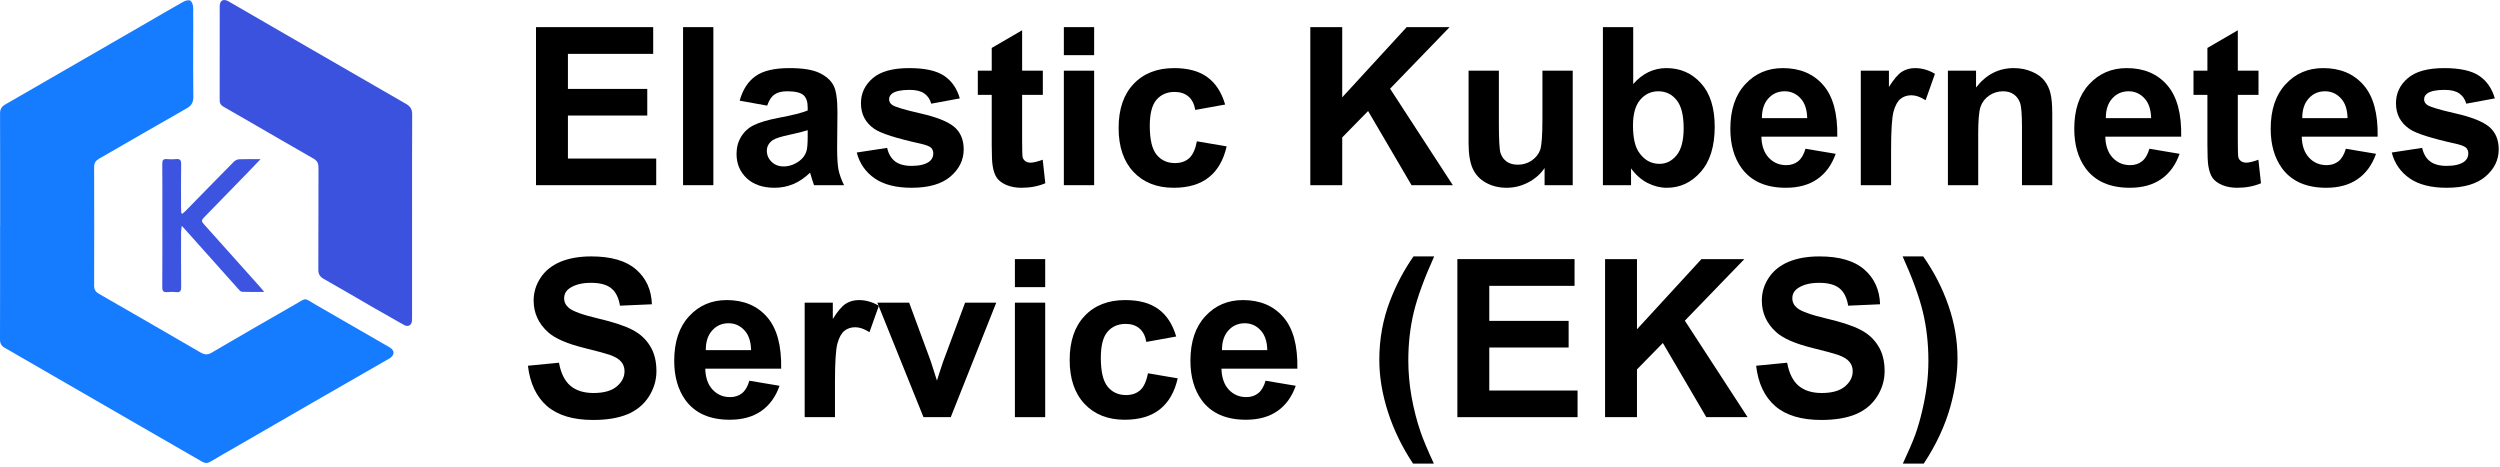
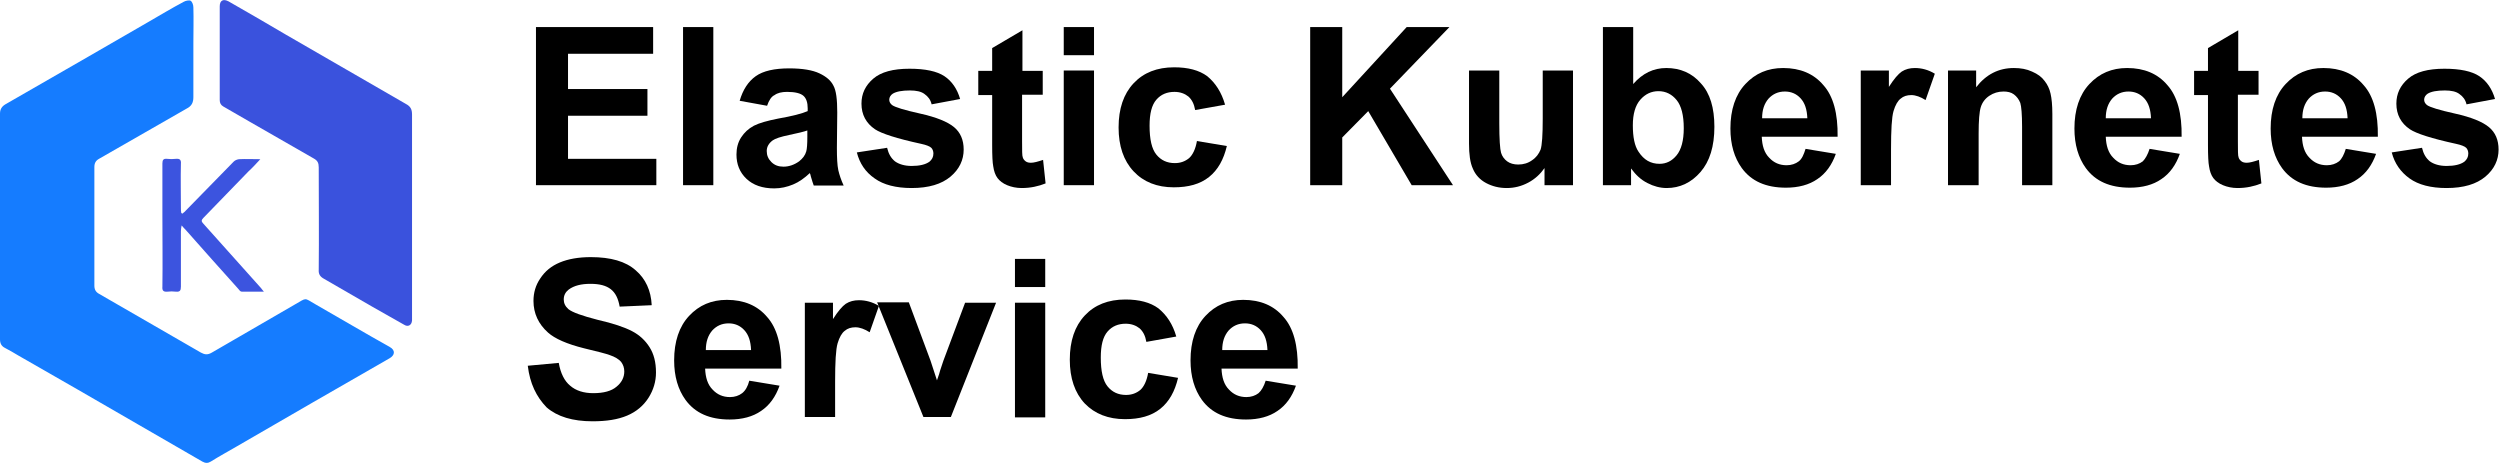
- <svg xmlns="http://www.w3.org/2000/svg" width="702" height="131" viewBox="0 0 702 131" fill="none">
-   <rect width="702" height="131" />
-   <path d="M0.038 63.53C0.038 52.982 0.057 42.434 0.012 31.886C0.007 30.638 0.471 29.912 1.503 29.32C9.263 24.864 17.015 20.392 24.757 15.905L41.589 6.187C44.902 4.272 48.197 2.323 51.541 0.461C52.088 0.156 53.048 -0.082 53.444 0.19C53.928 0.522 54.229 1.423 54.243 2.086C54.309 5.404 54.249 8.724 54.249 12.043C54.249 17.096 54.221 22.149 54.29 27.201C54.311 28.747 53.767 29.665 52.39 30.445C44.156 35.11 35.982 39.876 27.776 44.588C26.851 45.12 26.429 45.789 26.432 46.89C26.462 57.992 26.462 69.093 26.432 80.195C26.429 81.292 26.817 81.946 27.763 82.489C37.311 87.969 46.845 93.475 56.365 99.004C57.425 99.619 58.294 99.697 59.419 99.037C67.171 94.493 74.948 89.993 82.75 85.536C86.284 83.508 85.251 83.622 88.451 85.451C95.42 89.435 102.337 93.51 109.315 97.478C111.134 98.512 110.67 99.9 109.277 100.698C94.928 108.92 80.598 117.175 66.287 125.463C63.897 126.842 61.491 128.197 59.124 129.616C58.298 130.112 57.603 130.133 56.765 129.647C50.778 126.172 44.769 122.731 38.771 119.273C27.545 112.798 16.32 106.32 5.097 99.84C3.854 99.122 2.627 98.373 1.365 97.69C0.386 97.159 -0.004 96.428 2.69753e-05 95.286C0.036 84.701 0.021 74.116 0.021 63.531L0.038 63.53Z" fill="#157CFF" />
-   <path d="M115.704 60.705V88.803C115.704 89.209 115.717 89.616 115.688 90.021C115.592 91.337 114.613 91.902 113.45 91.252C110.427 89.563 107.416 87.851 104.418 86.117C99.919 83.523 95.449 80.879 90.929 78.322C89.836 77.704 89.377 76.992 89.384 75.701C89.435 66.151 89.395 56.6 89.431 47.049C89.435 45.885 89.089 45.14 88.053 44.548C81.942 41.061 75.861 37.52 69.769 33.999C67.41 32.635 65.055 31.264 62.683 29.921C61.957 29.51 61.681 28.945 61.682 28.118C61.698 19.342 61.684 10.567 61.694 1.79C61.696 0.116 62.715 -0.455 64.164 0.381C69.588 3.512 75.009 6.648 80.427 9.79C91.621 16.263 102.82 22.727 114.025 29.18C115.282 29.9 115.746 30.73 115.738 32.164C115.683 41.678 115.709 51.192 115.709 60.706L115.704 60.705Z" fill="#3A52DD" />
-   <path d="M51.217 60.014C51.534 59.735 51.87 59.476 52.164 59.175C56.675 54.57 61.169 49.949 65.704 45.368C66.114 44.986 66.644 44.756 67.204 44.718C69.075 44.641 70.951 44.688 73.17 44.688C71.939 45.974 70.923 47.049 69.894 48.11C65.659 52.471 61.419 56.827 57.175 61.178C56.584 61.78 56.559 62.178 57.141 62.825C62.564 68.848 67.968 74.888 73.352 80.946C73.582 81.204 73.784 81.486 74.168 81.971C71.914 81.971 69.94 82.01 67.97 81.936C67.616 81.922 67.225 81.495 66.941 81.177C62 75.663 57.067 70.142 52.142 64.613C51.856 64.293 51.56 63.981 51.039 63.418C50.948 63.947 50.884 64.48 50.848 65.016C50.84 70.214 50.817 75.413 50.872 80.611C50.884 81.721 50.576 82.152 49.441 82.022C48.633 81.934 47.819 81.934 47.011 82.02C45.903 82.134 45.555 81.754 45.564 80.613C45.615 73.976 45.589 67.34 45.588 60.703C45.588 55.799 45.615 50.895 45.566 45.992C45.556 44.974 45.855 44.587 46.878 44.674C47.724 44.753 48.574 44.753 49.419 44.676C50.526 44.565 50.885 44.943 50.868 46.079C50.803 50.208 50.837 54.338 50.842 58.467C50.842 58.932 50.891 59.395 50.918 59.858L51.217 60.014Z" fill="#3C54DF" />
-   <path d="M150.511 52V7.619H183.418V15.127H159.472V24.966H181.753V32.443H159.472V44.523H184.266V52H150.511Z" fill="black" />
-   <path d="M191.804 52V7.619H200.311V52H191.804Z" fill="black" />
-   <path d="M215.417 29.658L207.697 28.266C208.565 25.158 210.059 22.857 212.178 21.363C214.297 19.87 217.445 19.123 221.623 19.123C225.417 19.123 228.243 19.577 230.1 20.485C231.956 21.373 233.258 22.514 234.005 23.906C234.772 25.279 235.155 27.811 235.155 31.505L235.064 41.435C235.064 44.26 235.196 46.349 235.458 47.701C235.741 49.033 236.255 50.466 237.002 52H228.586C228.364 51.435 228.091 50.597 227.769 49.487C227.627 48.983 227.526 48.65 227.466 48.488C226.013 49.901 224.459 50.961 222.804 51.667C221.149 52.373 219.383 52.727 217.506 52.727C214.196 52.727 211.582 51.828 209.665 50.032C207.768 48.236 206.819 45.965 206.819 43.221C206.819 41.404 207.253 39.79 208.121 38.377C208.989 36.944 210.2 35.854 211.754 35.107C213.328 34.34 215.589 33.675 218.535 33.109C222.511 32.363 225.266 31.666 226.8 31.02V30.173C226.8 28.538 226.396 27.378 225.589 26.691C224.782 25.985 223.258 25.632 221.018 25.632C219.504 25.632 218.323 25.935 217.476 26.54C216.628 27.125 215.942 28.165 215.417 29.658ZM226.8 36.56C225.71 36.924 223.984 37.358 221.623 37.862C219.262 38.367 217.718 38.861 216.991 39.346C215.881 40.133 215.326 41.132 215.326 42.343C215.326 43.533 215.77 44.563 216.658 45.431C217.546 46.298 218.676 46.732 220.049 46.732C221.583 46.732 223.046 46.228 224.438 45.219C225.468 44.452 226.144 43.513 226.467 42.403C226.689 41.677 226.8 40.294 226.8 38.256V36.56Z" fill="black" />
-   <path d="M240.574 42.827L249.111 41.525C249.475 43.18 250.211 44.442 251.321 45.31C252.431 46.157 253.985 46.581 255.983 46.581C258.183 46.581 259.838 46.177 260.948 45.37C261.695 44.805 262.068 44.048 262.068 43.1C262.068 42.454 261.867 41.919 261.463 41.495C261.039 41.092 260.09 40.718 258.617 40.375C251.755 38.861 247.406 37.479 245.569 36.227C243.026 34.492 241.755 32.08 241.755 28.992C241.755 26.207 242.855 23.866 245.055 21.969C247.255 20.072 250.665 19.123 255.287 19.123C259.687 19.123 262.956 19.84 265.096 21.273C267.235 22.705 268.708 24.825 269.516 27.63L261.493 29.113C261.15 27.862 260.494 26.903 259.525 26.237C258.577 25.571 257.215 25.238 255.438 25.238C253.198 25.238 251.594 25.551 250.625 26.177C249.979 26.621 249.656 27.196 249.656 27.902C249.656 28.508 249.939 29.023 250.504 29.446C251.271 30.011 253.915 30.809 258.436 31.838C262.977 32.867 266.145 34.129 267.941 35.622C269.717 37.136 270.605 39.245 270.605 41.949C270.605 44.896 269.374 47.429 266.912 49.548C264.45 51.667 260.807 52.727 255.983 52.727C251.604 52.727 248.132 51.839 245.569 50.062C243.026 48.286 241.361 45.875 240.574 42.827Z" fill="black" />
-   <path d="M292.826 19.85V26.631H287.014V39.588C287.014 42.212 287.064 43.745 287.165 44.19C287.286 44.613 287.538 44.967 287.922 45.249C288.326 45.532 288.81 45.673 289.375 45.673C290.162 45.673 291.302 45.4 292.796 44.855L293.522 51.455C291.545 52.303 289.304 52.727 286.802 52.727C285.268 52.727 283.885 52.474 282.654 51.97C281.423 51.445 280.515 50.779 279.93 49.972C279.365 49.144 278.971 48.034 278.749 46.642C278.567 45.653 278.477 43.655 278.477 40.648V26.631H274.571V19.85H278.477V13.462L287.014 8.497V19.85H292.826Z" fill="black" />
-   <path d="M298.729 15.49V7.619H307.236V15.49H298.729ZM298.729 52V19.85H307.236V52H298.729Z" fill="black" />
-   <path d="M344.019 29.355L335.633 30.869C335.35 29.194 334.704 27.933 333.695 27.085C332.706 26.237 331.415 25.814 329.82 25.814C327.701 25.814 326.006 26.55 324.734 28.023C323.483 29.477 322.857 31.919 322.857 35.35C322.857 39.164 323.493 41.858 324.765 43.433C326.056 45.007 327.782 45.794 329.941 45.794C331.556 45.794 332.878 45.34 333.907 44.432C334.937 43.503 335.663 41.919 336.087 39.679L344.442 41.102C343.575 44.936 341.91 47.832 339.447 49.79C336.985 51.748 333.685 52.727 329.548 52.727C324.845 52.727 321.091 51.243 318.286 48.276C315.501 45.31 314.108 41.203 314.108 35.955C314.108 30.647 315.511 26.52 318.316 23.573C321.122 20.606 324.916 19.123 329.699 19.123C333.615 19.123 336.723 19.971 339.023 21.666C341.344 23.341 343.009 25.904 344.019 29.355Z" fill="black" />
-   <path d="M367.935 52V7.619H376.896V27.327L394.999 7.619H407.048L390.337 24.905L407.956 52H396.361L384.161 31.172L376.896 38.589V52H367.935Z" fill="black" />
-   <path d="M433.719 52V47.187C432.548 48.902 431.004 50.254 429.087 51.243C427.19 52.232 425.182 52.727 423.062 52.727C420.903 52.727 418.965 52.252 417.25 51.304C415.535 50.355 414.293 49.023 413.526 47.308C412.759 45.592 412.376 43.221 412.376 40.193V19.85H420.883V34.623C420.883 39.144 421.034 41.919 421.337 42.948C421.66 43.957 422.235 44.765 423.062 45.37C423.89 45.955 424.939 46.248 426.211 46.248C427.664 46.248 428.966 45.855 430.116 45.067C431.267 44.26 432.054 43.271 432.478 42.101C432.901 40.91 433.113 38.014 433.113 33.412V19.85H441.62V52H433.719Z" fill="black" />
-   <path d="M450.097 52V7.619H458.604V23.604C461.227 20.616 464.335 19.123 467.928 19.123C471.843 19.123 475.082 20.546 477.646 23.392C480.209 26.217 481.49 30.284 481.49 35.592C481.49 41.081 480.178 45.31 477.555 48.276C474.951 51.243 471.783 52.727 468.049 52.727C466.212 52.727 464.396 52.273 462.6 51.364C460.824 50.436 459.29 49.074 457.998 47.277V52H450.097ZM458.543 35.228C458.543 38.559 459.068 41.021 460.117 42.615C461.59 44.876 463.548 46.006 465.99 46.006C467.867 46.006 469.462 45.209 470.773 43.614C472.105 42 472.771 39.467 472.771 36.016C472.771 32.342 472.105 29.699 470.773 28.084C469.441 26.449 467.736 25.632 465.657 25.632C463.619 25.632 461.924 26.429 460.571 28.023C459.219 29.598 458.543 31.999 458.543 35.228Z" fill="black" />
-   <path d="M506.98 41.768L515.457 43.19C514.367 46.298 512.642 48.67 510.28 50.305C507.939 51.919 505.003 52.727 501.471 52.727C495.88 52.727 491.743 50.9 489.059 47.247C486.939 44.321 485.88 40.627 485.88 36.167C485.88 30.839 487.272 26.671 490.058 23.664C492.843 20.637 496.365 19.123 500.623 19.123C505.406 19.123 509.18 20.707 511.945 23.876C514.71 27.024 516.032 31.858 515.911 38.377H494.599C494.659 40.9 495.345 42.867 496.657 44.28C497.969 45.673 499.604 46.369 501.562 46.369C502.894 46.369 504.014 46.006 504.922 45.279C505.83 44.553 506.516 43.382 506.98 41.768ZM507.465 33.17C507.404 30.708 506.769 28.841 505.558 27.569C504.347 26.278 502.873 25.632 501.138 25.632C499.281 25.632 497.747 26.308 496.536 27.66C495.325 29.012 494.73 30.849 494.75 33.17H507.465Z" fill="black" />
-   <path d="M531.018 52H522.511V19.85H530.412V24.421C531.764 22.261 532.975 20.838 534.045 20.152C535.135 19.466 536.366 19.123 537.738 19.123C539.676 19.123 541.543 19.658 543.339 20.727L540.705 28.145C539.272 27.216 537.94 26.752 536.709 26.752C535.518 26.752 534.509 27.085 533.682 27.751C532.854 28.397 532.198 29.578 531.714 31.293C531.25 33.008 531.018 36.601 531.018 42.07V52Z" fill="black" />
-   <path d="M576.276 52H567.77V35.592C567.77 32.12 567.588 29.88 567.225 28.871C566.861 27.842 566.266 27.045 565.438 26.48C564.631 25.914 563.652 25.632 562.502 25.632C561.029 25.632 559.707 26.035 558.536 26.843C557.366 27.65 556.558 28.72 556.114 30.052C555.69 31.384 555.479 33.846 555.479 37.438V52H546.972V19.85H554.873V24.572C557.678 20.939 561.21 19.123 565.469 19.123C567.346 19.123 569.061 19.466 570.615 20.152C572.169 20.818 573.34 21.676 574.127 22.726C574.934 23.775 575.489 24.966 575.792 26.298C576.115 27.63 576.276 29.537 576.276 32.02V52Z" fill="black" />
-   <path d="M603.553 41.768L612.029 43.19C610.939 46.298 609.214 48.67 606.853 50.305C604.511 51.919 601.575 52.727 598.043 52.727C592.452 52.727 588.315 50.9 585.631 47.247C583.512 44.321 582.452 40.627 582.452 36.167C582.452 30.839 583.845 26.671 586.63 23.664C589.415 20.637 592.937 19.123 597.195 19.123C601.979 19.123 605.753 20.707 608.518 23.876C611.283 27.024 612.604 31.858 612.483 38.377H591.171C591.231 40.9 591.918 42.867 593.229 44.28C594.541 45.673 596.176 46.369 598.134 46.369C599.466 46.369 600.586 46.006 601.494 45.279C602.402 44.553 603.089 43.382 603.553 41.768ZM604.037 33.17C603.977 30.708 603.341 28.841 602.13 27.569C600.919 26.278 599.446 25.632 597.71 25.632C595.853 25.632 594.319 26.308 593.108 27.66C591.897 29.012 591.302 30.849 591.322 33.17H604.037Z" fill="black" />
-   <path d="M634.189 19.85V26.631H628.377V39.588C628.377 42.212 628.427 43.745 628.528 44.19C628.649 44.613 628.902 44.967 629.285 45.249C629.689 45.532 630.173 45.673 630.738 45.673C631.525 45.673 632.666 45.4 634.159 44.855L634.886 51.455C632.908 52.303 630.668 52.727 628.165 52.727C626.631 52.727 625.249 52.474 624.018 51.97C622.786 51.445 621.878 50.779 621.293 49.972C620.728 49.144 620.334 48.034 620.112 46.642C619.931 45.653 619.84 43.655 619.84 40.648V26.631H615.935V19.85H619.84V13.462L628.377 8.497V19.85H634.189Z" fill="black" />
-   <path d="M658.711 41.768L667.188 43.19C666.098 46.298 664.372 48.67 662.011 50.305C659.67 51.919 656.733 52.727 653.201 52.727C647.611 52.727 643.473 50.9 640.789 47.247C638.67 44.321 637.61 40.627 637.61 36.167C637.61 30.839 639.003 26.671 641.788 23.664C644.573 20.637 648.095 19.123 652.354 19.123C657.137 19.123 660.911 20.707 663.676 23.876C666.441 27.024 667.763 31.858 667.642 38.377H646.329C646.39 40.9 647.076 42.867 648.388 44.28C649.7 45.673 651.334 46.369 653.292 46.369C654.624 46.369 655.744 46.006 656.652 45.279C657.561 44.553 658.247 43.382 658.711 41.768ZM659.195 33.17C659.135 30.708 658.499 28.841 657.288 27.569C656.077 26.278 654.604 25.632 652.868 25.632C651.011 25.632 649.478 26.308 648.267 27.66C647.056 29.012 646.46 30.849 646.48 33.17H659.195Z" fill="black" />
-   <path d="M671.607 42.827L680.145 41.525C680.508 43.18 681.244 44.442 682.354 45.31C683.465 46.157 685.019 46.581 687.017 46.581C689.216 46.581 690.871 46.177 691.981 45.37C692.728 44.805 693.102 44.048 693.102 43.1C693.102 42.454 692.9 41.919 692.496 41.495C692.072 41.092 691.124 40.718 689.65 40.375C682.788 38.861 678.439 37.479 676.603 36.227C674.06 34.492 672.788 32.08 672.788 28.992C672.788 26.207 673.888 23.866 676.088 21.969C678.288 20.072 681.699 19.123 686.32 19.123C690.72 19.123 693.99 19.84 696.129 21.273C698.268 22.705 699.742 24.825 700.549 27.63L692.526 29.113C692.183 27.862 691.527 26.903 690.559 26.237C689.61 25.571 688.248 25.238 686.472 25.238C684.231 25.238 682.627 25.551 681.658 26.177C681.012 26.621 680.689 27.196 680.689 27.902C680.689 28.508 680.972 29.023 681.537 29.446C682.304 30.011 684.948 30.809 689.469 31.838C694.01 32.867 697.178 34.129 698.975 35.622C700.751 37.136 701.639 39.245 701.639 41.949C701.639 44.896 700.408 47.429 697.945 49.548C695.483 51.667 691.84 52.727 687.017 52.727C682.637 52.727 679.166 51.839 676.603 50.062C674.06 48.286 672.395 45.875 671.607 42.827Z" fill="black" />
-   <path d="M148.24 102.697L156.959 101.85C157.484 104.776 158.543 106.925 160.138 108.298C161.752 109.67 163.922 110.356 166.646 110.356C169.533 110.356 171.702 109.751 173.155 108.54C174.629 107.309 175.365 105.876 175.365 104.241C175.365 103.192 175.052 102.304 174.427 101.577C173.821 100.83 172.752 100.185 171.218 99.64C170.168 99.276 167.777 98.63 164.043 97.702C159.24 96.511 155.869 95.048 153.932 93.312C151.207 90.87 149.845 87.894 149.845 84.382C149.845 82.121 150.48 80.012 151.752 78.055C153.044 76.077 154.89 74.573 157.292 73.544C159.714 72.515 162.63 72 166.041 72C171.611 72 175.799 73.221 178.604 75.663C181.43 78.105 182.913 81.365 183.055 85.441L174.094 85.835C173.71 83.554 172.883 81.92 171.611 80.931C170.36 79.921 168.473 79.417 165.95 79.417C163.347 79.417 161.308 79.952 159.835 81.022C158.886 81.708 158.412 82.626 158.412 83.776C158.412 84.826 158.856 85.724 159.744 86.471C160.874 87.419 163.619 88.408 167.979 89.438C172.338 90.467 175.557 91.537 177.636 92.647C179.735 93.736 181.369 95.24 182.54 97.157C183.731 99.054 184.326 101.406 184.326 104.211C184.326 106.754 183.62 109.135 182.207 111.355C180.794 113.576 178.796 115.23 176.213 116.32C173.63 117.39 170.41 117.925 166.556 117.925C160.945 117.925 156.636 116.633 153.629 114.05C150.622 111.446 148.826 107.662 148.24 102.697Z" fill="black" />
-   <path d="M210.422 106.905L218.898 108.328C217.809 111.436 216.083 113.808 213.722 115.442C211.381 117.057 208.444 117.864 204.912 117.864C199.322 117.864 195.184 116.038 192.5 112.385C190.381 109.458 189.321 105.765 189.321 101.305C189.321 95.977 190.714 91.809 193.499 88.802C196.284 85.774 199.806 84.261 204.064 84.261C208.848 84.261 212.622 85.845 215.387 89.014C218.152 92.162 219.474 96.996 219.353 103.515H198.04C198.101 106.037 198.787 108.005 200.099 109.418C201.41 110.811 203.045 111.507 205.003 111.507C206.335 111.507 207.455 111.144 208.363 110.417C209.271 109.69 209.958 108.52 210.422 106.905ZM210.906 98.308C210.846 95.845 210.21 93.978 208.999 92.707C207.788 91.415 206.315 90.769 204.579 90.769C202.722 90.769 201.188 91.446 199.978 92.798C198.767 94.15 198.171 95.987 198.191 98.308H210.906Z" fill="black" />
-   <path d="M234.459 117.138H225.952V84.987H233.854V89.559C235.206 87.399 236.417 85.976 237.486 85.29C238.576 84.604 239.807 84.261 241.18 84.261C243.117 84.261 244.984 84.796 246.78 85.865L244.146 93.282C242.714 92.354 241.382 91.89 240.15 91.89C238.96 91.89 237.951 92.223 237.123 92.889C236.296 93.534 235.64 94.715 235.155 96.431C234.691 98.146 234.459 101.739 234.459 107.208V117.138Z" fill="black" />
-   <path d="M259.313 117.138L246.356 84.987H255.287L261.342 101.396L263.098 106.875C263.562 105.482 263.854 104.564 263.976 104.12C264.258 103.212 264.561 102.304 264.884 101.396L270.999 84.987H279.748L266.973 117.138H259.313Z" fill="black" />
-   <path d="M284.985 80.628V72.757H293.492V80.628H284.985ZM284.985 117.138V84.987H293.492V117.138H284.985Z" fill="black" />
-   <path d="M330.274 94.493L321.889 96.007C321.606 94.332 320.96 93.07 319.951 92.223C318.962 91.375 317.671 90.951 316.076 90.951C313.957 90.951 312.262 91.688 310.99 93.161C309.739 94.614 309.113 97.056 309.113 100.487C309.113 104.302 309.749 106.996 311.021 108.57C312.312 110.145 314.038 110.932 316.197 110.932C317.812 110.932 319.134 110.478 320.163 109.569C321.192 108.641 321.919 107.057 322.343 104.816L330.698 106.239C329.83 110.074 328.165 112.97 325.703 114.928C323.241 116.885 319.941 117.864 315.804 117.864C311.101 117.864 307.347 116.381 304.542 113.414C301.757 110.447 300.364 106.34 300.364 101.093C300.364 95.785 301.767 91.658 304.572 88.711C307.378 85.744 311.172 84.261 315.955 84.261C319.87 84.261 322.979 85.108 325.279 86.804C327.6 88.479 329.265 91.042 330.274 94.493Z" fill="black" />
-   <path d="M355.371 106.905L363.848 108.328C362.758 111.436 361.032 113.808 358.671 115.442C356.33 117.057 353.393 117.864 349.861 117.864C344.271 117.864 340.133 116.038 337.449 112.385C335.33 109.458 334.271 105.765 334.271 101.305C334.271 95.977 335.663 91.809 338.448 88.802C341.233 85.774 344.755 84.261 349.014 84.261C353.797 84.261 357.571 85.845 360.336 89.014C363.101 92.162 364.423 96.996 364.302 103.515H342.989C343.05 106.037 343.736 108.005 345.048 109.418C346.36 110.811 347.994 111.507 349.952 111.507C351.284 111.507 352.404 111.144 353.312 110.417C354.221 109.69 354.907 108.52 355.371 106.905ZM355.855 98.308C355.795 95.845 355.159 93.978 353.948 92.707C352.737 91.415 351.264 90.769 349.528 90.769C347.672 90.769 346.138 91.446 344.927 92.798C343.716 94.15 343.12 95.987 343.141 98.308H355.855Z" fill="black" />
-   <path d="M402.628 130.186H396.785C393.697 125.523 391.346 120.68 389.731 115.654C388.117 110.629 387.31 105.765 387.31 101.062C387.31 95.23 388.309 89.71 390.307 84.503C392.042 79.982 394.242 75.814 396.906 72H402.719C399.954 78.115 398.047 83.322 396.997 87.621C395.968 91.9 395.453 96.441 395.453 101.244C395.453 104.554 395.756 107.945 396.361 111.416C396.987 114.887 397.835 118.187 398.904 121.315C399.611 123.374 400.852 126.331 402.628 130.186Z" fill="black" />
-   <path d="M409.228 117.138V72.757H442.135V80.265H418.188V90.103H440.47V97.581H418.188V109.66H442.982V117.138H409.228Z" fill="black" />
-   <path d="M450.702 117.138V72.757H459.663V92.465L477.767 72.757H489.815L473.104 90.043L490.724 117.138H479.129L466.929 96.31L459.663 103.727V117.138H450.702Z" fill="black" />
-   <path d="M493.115 102.697L501.834 101.85C502.359 104.776 503.418 106.925 505.013 108.298C506.627 109.67 508.797 110.356 511.521 110.356C514.408 110.356 516.577 109.751 518.03 108.54C519.504 107.309 520.24 105.876 520.24 104.241C520.24 103.192 519.927 102.304 519.302 101.577C518.696 100.83 517.627 100.185 516.093 99.64C515.043 99.276 512.652 98.63 508.918 97.702C504.115 96.511 500.744 95.048 498.807 93.312C496.082 90.87 494.72 87.894 494.72 84.382C494.72 82.121 495.355 80.012 496.627 78.055C497.919 76.077 499.765 74.573 502.167 73.544C504.589 72.515 507.505 72 510.916 72C516.486 72 520.674 73.221 523.479 75.663C526.305 78.105 527.788 81.365 527.93 85.441L518.969 85.835C518.585 83.554 517.758 81.92 516.486 80.931C515.235 79.921 513.348 79.417 510.825 79.417C508.222 79.417 506.183 79.952 504.71 81.022C503.761 81.708 503.287 82.626 503.287 83.776C503.287 84.826 503.731 85.724 504.619 86.471C505.749 87.419 508.494 88.408 512.854 89.438C517.213 90.467 520.432 91.537 522.511 92.647C524.61 93.736 526.244 95.24 527.415 97.157C528.606 99.054 529.201 101.406 529.201 104.211C529.201 106.754 528.495 109.135 527.082 111.355C525.669 113.576 523.671 115.23 521.088 116.32C518.505 117.39 515.285 117.925 511.431 117.925C505.82 117.925 501.511 116.633 498.504 114.05C495.497 111.446 493.701 107.662 493.115 102.697Z" fill="black" />
-   <path d="M534.317 130.186C535.993 126.593 537.173 123.838 537.859 121.921C538.546 120.004 539.181 117.794 539.767 115.291C540.352 112.788 540.786 110.417 541.068 108.177C541.351 105.916 541.492 103.605 541.492 101.244C541.492 96.441 540.978 91.9 539.948 87.621C538.919 83.322 537.022 78.115 534.257 72H540.039C543.087 76.339 545.448 80.941 547.123 85.805C548.818 90.669 549.666 95.603 549.666 100.608C549.666 104.826 549 109.347 547.668 114.171C546.154 119.58 543.662 124.918 540.19 130.186H534.317Z" fill="black" />
+ <svg xmlns="http://www.w3.org/2000/svg" version="1.1" id="Layer_1" x="0px" y="0px" viewBox="0 0 702 131" style="enable-background:new 0 0 702 131;" xml:space="preserve">
+   <style type="text/css">
+ 	.st0{fill:#157CFF;}
+ 	.st1{fill:#3A52DD;}
+ 	.st2{fill:#3C54DF;}
+ </style>
+   <path class="st0" d="M0,63.5c0-10.5,0-21.1,0-31.6c0-1.2,0.5-2,1.5-2.6c7.8-4.5,15.5-8.9,23.3-13.4l16.8-9.7c3.3-1.9,6.6-3.9,10-5.7  c0.5-0.3,1.5-0.5,1.9-0.3c0.5,0.3,0.8,1.2,0.8,1.9c0.1,3.3,0,6.6,0,10c0,5.1,0,10.1,0,15.2c0,1.5-0.5,2.5-1.9,3.2  c-8.2,4.7-16.4,9.4-24.6,14.1c-0.9,0.5-1.3,1.2-1.3,2.3c0,11.1,0,22.2,0,33.3c0,1.1,0.4,1.8,1.3,2.3c9.5,5.5,19.1,11,28.6,16.5  c1.1,0.6,1.9,0.7,3.1,0c7.8-4.5,15.5-9,23.3-13.5c3.5-2,2.5-1.9,5.7-0.1c7,4,13.9,8.1,20.9,12c1.8,1,1.4,2.4,0,3.2  c-14.3,8.2-28.7,16.5-43,24.8c-2.4,1.4-4.8,2.7-7.2,4.2c-0.8,0.5-1.5,0.5-2.4,0c-6-3.5-12-6.9-18-10.4c-11.2-6.5-22.5-13-33.7-19.4  c-1.2-0.7-2.5-1.5-3.7-2.1c-1-0.5-1.4-1.3-1.4-2.4C0,84.7,0,74.1,0,63.5L0,63.5z" />
+   <path class="st1" d="M115.7,60.7v28.1c0,0.4,0,0.8,0,1.2c-0.1,1.3-1.1,1.9-2.2,1.2c-3-1.7-6-3.4-9-5.1c-4.5-2.6-9-5.2-13.5-7.8  c-1.1-0.6-1.6-1.3-1.5-2.6c0.1-9.6,0-19.1,0-28.7c0-1.2-0.3-1.9-1.4-2.5c-6.1-3.5-12.2-7-18.3-10.5c-2.4-1.4-4.7-2.7-7.1-4.1  c-0.7-0.4-1-1-1-1.8c0-8.8,0-17.6,0-26.3c0-1.7,1-2.2,2.5-1.4C69.6,3.5,75,6.6,80.4,9.8c11.2,6.5,22.4,12.9,33.6,19.4  c1.3,0.7,1.7,1.5,1.7,3C115.7,41.7,115.7,51.2,115.7,60.7L115.7,60.7z" />
+   <path class="st2" d="M51.2,60c0.3-0.3,0.7-0.5,0.9-0.8c4.5-4.6,9-9.2,13.5-13.8c0.4-0.4,0.9-0.6,1.5-0.7c1.9-0.1,3.7,0,6,0  c-1.2,1.3-2.2,2.4-3.3,3.4c-4.2,4.4-8.5,8.7-12.7,13.1c-0.6,0.6-0.6,1,0,1.6c5.4,6,10.8,12.1,16.2,18.1c0.2,0.3,0.4,0.5,0.8,1  c-2.3,0-4.2,0-6.2,0c-0.4,0-0.7-0.4-1-0.8c-4.9-5.5-9.9-11-14.8-16.6c-0.3-0.3-0.6-0.6-1.1-1.2c-0.1,0.5-0.2,1.1-0.2,1.6  c0,5.2,0,10.4,0,15.6c0,1.1-0.3,1.5-1.4,1.4c-0.8-0.1-1.6-0.1-2.4,0c-1.1,0.1-1.5-0.3-1.4-1.4c0.1-6.6,0-13.3,0-19.9  c0-4.9,0-9.8,0-14.7c0-1,0.3-1.4,1.3-1.3c0.8,0.1,1.7,0.1,2.5,0c1.1-0.1,1.5,0.3,1.4,1.4c-0.1,4.1,0,8.3,0,12.4c0,0.5,0,0.9,0.1,1.4  L51.2,60z" />
+   <path d="M150.5,52V7.6h32.9v7.5h-23.9V25h22.3v7.5h-22.3v12.1h24.8V52H150.5z" />
+   <path d="M191.8,52V7.6h8.5V52H191.8z" />
+   <path d="M215.4,29.7l-7.7-1.4c0.9-3.1,2.4-5.4,4.5-6.9c2.1-1.5,5.3-2.2,9.4-2.2c3.8,0,6.6,0.5,8.5,1.4c1.9,0.9,3.2,2,3.9,3.4  c0.8,1.4,1.1,3.9,1.1,7.6l-0.1,9.9c0,2.8,0.1,4.9,0.4,6.3c0.3,1.3,0.8,2.8,1.5,4.3h-8.4c-0.2-0.6-0.5-1.4-0.8-2.5  c-0.1-0.5-0.2-0.8-0.3-1c-1.5,1.4-3,2.5-4.7,3.2c-1.7,0.7-3.4,1.1-5.3,1.1c-3.3,0-5.9-0.9-7.8-2.7c-1.9-1.8-2.8-4.1-2.8-6.8  c0-1.8,0.4-3.4,1.3-4.8c0.9-1.4,2.1-2.5,3.6-3.3c1.6-0.8,3.8-1.4,6.8-2c4-0.7,6.7-1.4,8.3-2.1v-0.8c0-1.6-0.4-2.8-1.2-3.5  c-0.8-0.7-2.3-1.1-4.6-1.1c-1.5,0-2.7,0.3-3.5,0.9C216.6,27.1,215.9,28.2,215.4,29.7z M226.8,36.6c-1.1,0.4-2.8,0.8-5.2,1.3  c-2.4,0.5-3.9,1-4.6,1.5c-1.1,0.8-1.7,1.8-1.7,3c0,1.2,0.4,2.2,1.3,3.1c0.9,0.9,2,1.3,3.4,1.3c1.5,0,3-0.5,4.4-1.5  c1-0.8,1.7-1.7,2-2.8c0.2-0.7,0.3-2.1,0.3-4.1V36.6z" />
+   <path d="M240.6,42.8l8.5-1.3c0.4,1.7,1.1,2.9,2.2,3.8c1.1,0.8,2.7,1.3,4.7,1.3c2.2,0,3.9-0.4,5-1.2c0.7-0.6,1.1-1.3,1.1-2.3  c0-0.6-0.2-1.2-0.6-1.6c-0.4-0.4-1.4-0.8-2.8-1.1c-6.9-1.5-11.2-2.9-13-4.1c-2.5-1.7-3.8-4.1-3.8-7.2c0-2.8,1.1-5.1,3.3-7  c2.2-1.9,5.6-2.8,10.2-2.8c4.4,0,7.7,0.7,9.8,2.1c2.1,1.4,3.6,3.6,4.4,6.4l-8,1.5c-0.3-1.3-1-2.2-2-2.9c-0.9-0.7-2.3-1-4.1-1  c-2.2,0-3.8,0.3-4.8,0.9c-0.6,0.4-1,1-1,1.7c0,0.6,0.3,1.1,0.8,1.5c0.8,0.6,3.4,1.4,7.9,2.4c4.5,1,7.7,2.3,9.5,3.8  c1.8,1.5,2.7,3.6,2.7,6.3c0,2.9-1.2,5.5-3.7,7.6c-2.5,2.1-6.1,3.2-10.9,3.2c-4.4,0-7.9-0.9-10.4-2.7C243,48.3,241.4,45.9,240.6,42.8  z" />
+   <path d="M292.8,19.8v6.8H287v13c0,2.6,0,4.2,0.2,4.6c0.1,0.4,0.4,0.8,0.8,1.1c0.4,0.3,0.9,0.4,1.5,0.4c0.8,0,1.9-0.3,3.4-0.8  l0.7,6.6c-2,0.8-4.2,1.3-6.7,1.3c-1.5,0-2.9-0.3-4.1-0.8c-1.2-0.5-2.1-1.2-2.7-2c-0.6-0.8-1-1.9-1.2-3.3c-0.2-1-0.3-3-0.3-6v-14  h-3.9v-6.8h3.9v-6.4l8.5-5v11.4H292.8z" />
+   <path d="M298.7,15.5V7.6h8.5v7.9H298.7z M298.7,52V19.8h8.5V52H298.7z" />
+   <path d="M344,29.4l-8.4,1.5c-0.3-1.7-0.9-2.9-1.9-3.8c-1-0.8-2.3-1.3-3.9-1.3c-2.1,0-3.8,0.7-5.1,2.2c-1.3,1.5-1.9,3.9-1.9,7.3  c0,3.8,0.6,6.5,1.9,8.1c1.3,1.6,3,2.4,5.2,2.4c1.6,0,2.9-0.5,4-1.4c1-0.9,1.8-2.5,2.2-4.8l8.4,1.4c-0.9,3.8-2.5,6.7-5,8.7  c-2.5,2-5.8,2.9-9.9,2.9c-4.7,0-8.5-1.5-11.3-4.5c-2.8-3-4.2-7.1-4.2-12.3c0-5.3,1.4-9.4,4.2-12.4c2.8-3,6.6-4.5,11.4-4.5  c3.9,0,7,0.8,9.3,2.5C341.3,23.3,343,25.9,344,29.4z" />
+   <path d="M367.9,52V7.6h9v19.7L395,7.6h12l-16.7,17.3L408,52h-11.6l-12.2-20.8l-7.3,7.4V52H367.9z" />
+   <path d="M433.7,52v-4.8c-1.2,1.7-2.7,3.1-4.6,4.1c-1.9,1-3.9,1.5-6,1.5c-2.2,0-4.1-0.5-5.8-1.4s-3-2.3-3.7-4  c-0.8-1.7-1.1-4.1-1.1-7.1V19.8h8.5v14.8c0,4.5,0.2,7.3,0.5,8.3c0.3,1,0.9,1.8,1.7,2.4c0.8,0.6,1.9,0.9,3.1,0.9  c1.5,0,2.8-0.4,3.9-1.2c1.2-0.8,1.9-1.8,2.4-3c0.4-1.2,0.6-4.1,0.6-8.7V19.8h8.5V52H433.7z" />
+   <path d="M450.1,52V7.6h8.5v16c2.6-3,5.7-4.5,9.3-4.5c3.9,0,7.2,1.4,9.7,4.3c2.6,2.8,3.8,6.9,3.8,12.2c0,5.5-1.3,9.7-3.9,12.7  c-2.6,3-5.8,4.5-9.5,4.5c-1.8,0-3.7-0.5-5.4-1.4c-1.8-0.9-3.3-2.3-4.6-4.1V52H450.1z M458.5,35.2c0,3.3,0.5,5.8,1.6,7.4  c1.5,2.3,3.4,3.4,5.9,3.4c1.9,0,3.5-0.8,4.8-2.4c1.3-1.6,2-4.1,2-7.6c0-3.7-0.7-6.3-2-7.9c-1.3-1.6-3-2.5-5.1-2.5  c-2,0-3.7,0.8-5.1,2.4C459.2,29.6,458.5,32,458.5,35.2z" />
+   <path d="M507,41.8l8.5,1.4c-1.1,3.1-2.8,5.5-5.2,7.1c-2.3,1.6-5.3,2.4-8.8,2.4c-5.6,0-9.7-1.8-12.4-5.5c-2.1-2.9-3.2-6.6-3.2-11.1  c0-5.3,1.4-9.5,4.2-12.5c2.8-3,6.3-4.5,10.6-4.5c4.8,0,8.6,1.6,11.3,4.8c2.8,3.1,4.1,8,4,14.5h-21.3c0.1,2.5,0.7,4.5,2.1,5.9  c1.3,1.4,2.9,2.1,4.9,2.1c1.3,0,2.5-0.4,3.4-1.1S506.5,43.4,507,41.8z M507.5,33.2c-0.1-2.5-0.7-4.3-1.9-5.6  c-1.2-1.3-2.7-1.9-4.4-1.9c-1.9,0-3.4,0.7-4.6,2c-1.2,1.4-1.8,3.2-1.8,5.5H507.5z" />
+   <path d="M531,52h-8.5V19.8h7.9v4.6c1.4-2.2,2.6-3.6,3.6-4.3c1.1-0.7,2.3-1,3.7-1c1.9,0,3.8,0.5,5.6,1.6l-2.6,7.4  c-1.4-0.9-2.8-1.4-4-1.4c-1.2,0-2.2,0.3-3,1c-0.8,0.6-1.5,1.8-2,3.5c-0.5,1.7-0.7,5.3-0.7,10.8V52z" />
+   <path d="M576.3,52h-8.5V35.6c0-3.5-0.2-5.7-0.5-6.7c-0.4-1-1-1.8-1.8-2.4c-0.8-0.6-1.8-0.8-2.9-0.8c-1.5,0-2.8,0.4-4,1.2  c-1.2,0.8-2,1.9-2.4,3.2c-0.4,1.3-0.6,3.8-0.6,7.4V52H547V19.8h7.9v4.7c2.8-3.6,6.3-5.4,10.6-5.4c1.9,0,3.6,0.3,5.1,1  c1.6,0.7,2.7,1.5,3.5,2.6c0.8,1,1.4,2.2,1.7,3.6c0.3,1.3,0.5,3.2,0.5,5.7V52z" />
+   <path d="M603.6,41.8l8.5,1.4c-1.1,3.1-2.8,5.5-5.2,7.1c-2.3,1.6-5.3,2.4-8.8,2.4c-5.6,0-9.7-1.8-12.4-5.5c-2.1-2.9-3.2-6.6-3.2-11.1  c0-5.3,1.4-9.5,4.2-12.5c2.8-3,6.3-4.5,10.6-4.5c4.8,0,8.6,1.6,11.3,4.8c2.8,3.1,4.1,8,4,14.5h-21.3c0.1,2.5,0.7,4.5,2.1,5.9  c1.3,1.4,2.9,2.1,4.9,2.1c1.3,0,2.5-0.4,3.4-1.1C602.4,44.6,603.1,43.4,603.6,41.8z M604,33.2c-0.1-2.5-0.7-4.3-1.9-5.6  c-1.2-1.3-2.7-1.9-4.4-1.9c-1.9,0-3.4,0.7-4.6,2c-1.2,1.4-1.8,3.2-1.8,5.5H604z" />
+   <path d="M634.2,19.8v6.8h-5.8v13c0,2.6,0,4.2,0.2,4.6c0.1,0.4,0.4,0.8,0.8,1.1c0.4,0.3,0.9,0.4,1.5,0.4c0.8,0,1.9-0.3,3.4-0.8  l0.7,6.6c-2,0.8-4.2,1.3-6.7,1.3c-1.5,0-2.9-0.3-4.1-0.8c-1.2-0.5-2.1-1.2-2.7-2c-0.6-0.8-1-1.9-1.2-3.3c-0.2-1-0.3-3-0.3-6v-14  h-3.9v-6.8h3.9v-6.4l8.5-5v11.4H634.2z" />
+   <path d="M658.7,41.8l8.5,1.4c-1.1,3.1-2.8,5.5-5.2,7.1c-2.3,1.6-5.3,2.4-8.8,2.4c-5.6,0-9.7-1.8-12.4-5.5c-2.1-2.9-3.2-6.6-3.2-11.1  c0-5.3,1.4-9.5,4.2-12.5c2.8-3,6.3-4.5,10.6-4.5c4.8,0,8.6,1.6,11.3,4.8c2.8,3.1,4.1,8,4,14.5h-21.3c0.1,2.5,0.7,4.5,2.1,5.9  c1.3,1.4,2.9,2.1,4.9,2.1c1.3,0,2.5-0.4,3.4-1.1C657.6,44.6,658.2,43.4,658.7,41.8z M659.2,33.2c-0.1-2.5-0.7-4.3-1.9-5.6  c-1.2-1.3-2.7-1.9-4.4-1.9c-1.9,0-3.4,0.7-4.6,2c-1.2,1.4-1.8,3.2-1.8,5.5H659.2z" />
+   <path d="M671.6,42.8l8.5-1.3c0.4,1.7,1.1,2.9,2.2,3.8c1.1,0.8,2.7,1.3,4.7,1.3c2.2,0,3.9-0.4,5-1.2c0.7-0.6,1.1-1.3,1.1-2.3  c0-0.6-0.2-1.2-0.6-1.6c-0.4-0.4-1.4-0.8-2.8-1.1c-6.9-1.5-11.2-2.9-13-4.1c-2.5-1.7-3.8-4.1-3.8-7.2c0-2.8,1.1-5.1,3.3-7  c2.2-1.9,5.6-2.8,10.2-2.8c4.4,0,7.7,0.7,9.8,2.1c2.1,1.4,3.6,3.6,4.4,6.4l-8,1.5c-0.3-1.3-1-2.2-2-2.9c-0.9-0.7-2.3-1-4.1-1  c-2.2,0-3.8,0.3-4.8,0.9c-0.6,0.4-1,1-1,1.7c0,0.6,0.3,1.1,0.8,1.5c0.8,0.6,3.4,1.4,7.9,2.4c4.5,1,7.7,2.3,9.5,3.8  c1.8,1.5,2.7,3.6,2.7,6.3c0,2.9-1.2,5.5-3.7,7.6c-2.5,2.1-6.1,3.2-10.9,3.2c-4.4,0-7.9-0.9-10.4-2.7  C674.1,48.3,672.4,45.9,671.6,42.8z" />
+   <path d="M148.2,102.7l8.7-0.8c0.5,2.9,1.6,5.1,3.2,6.4c1.6,1.4,3.8,2.1,6.5,2.1c2.9,0,5.1-0.6,6.5-1.8c1.5-1.2,2.2-2.7,2.2-4.3  c0-1-0.3-1.9-0.9-2.7c-0.6-0.7-1.7-1.4-3.2-1.9c-1.1-0.4-3.4-1-7.2-1.9c-4.8-1.2-8.2-2.7-10.1-4.4c-2.7-2.4-4.1-5.4-4.1-8.9  c0-2.3,0.6-4.4,1.9-6.3c1.3-2,3.1-3.5,5.5-4.5c2.4-1,5.3-1.5,8.7-1.5c5.6,0,9.8,1.2,12.6,3.7c2.8,2.4,4.3,5.7,4.5,9.8l-9,0.4  c-0.4-2.3-1.2-3.9-2.5-4.9c-1.3-1-3.1-1.5-5.7-1.5c-2.6,0-4.6,0.5-6.1,1.6c-0.9,0.7-1.4,1.6-1.4,2.8c0,1,0.4,1.9,1.3,2.7  c1.1,0.9,3.9,1.9,8.2,3c4.4,1,7.6,2.1,9.7,3.2c2.1,1.1,3.7,2.6,4.9,4.5c1.2,1.9,1.8,4.2,1.8,7.1c0,2.5-0.7,4.9-2.1,7.1  c-1.4,2.2-3.4,3.9-6,5c-2.6,1.1-5.8,1.6-9.7,1.6c-5.6,0-9.9-1.3-12.9-3.9C150.6,111.4,148.8,107.7,148.2,102.7z" />
+   <path d="M210.4,106.9l8.5,1.4c-1.1,3.1-2.8,5.5-5.2,7.1c-2.3,1.6-5.3,2.4-8.8,2.4c-5.6,0-9.7-1.8-12.4-5.5  c-2.1-2.9-3.2-6.6-3.2-11.1c0-5.3,1.4-9.5,4.2-12.5c2.8-3,6.3-4.5,10.6-4.5c4.8,0,8.6,1.6,11.3,4.8c2.8,3.1,4.1,8,4,14.5H198  c0.1,2.5,0.7,4.5,2.1,5.9c1.3,1.4,2.9,2.1,4.9,2.1c1.3,0,2.5-0.4,3.4-1.1C209.3,109.7,210,108.5,210.4,106.9z M210.9,98.3  c-0.1-2.5-0.7-4.3-1.9-5.6c-1.2-1.3-2.7-1.9-4.4-1.9c-1.9,0-3.4,0.7-4.6,2c-1.2,1.4-1.8,3.2-1.8,5.5H210.9z" />
+   <path d="M234.5,117.1H226V85h7.9v4.6c1.4-2.2,2.6-3.6,3.6-4.3c1.1-0.7,2.3-1,3.7-1c1.9,0,3.8,0.5,5.6,1.6l-2.6,7.4  c-1.4-0.9-2.8-1.4-4-1.4c-1.2,0-2.2,0.3-3,1c-0.8,0.6-1.5,1.8-2,3.5c-0.5,1.7-0.7,5.3-0.7,10.8V117.1z" />
+   <path d="M259.3,117.1l-13-32.2h8.9l6.1,16.4l1.8,5.5c0.5-1.4,0.8-2.3,0.9-2.8c0.3-0.9,0.6-1.8,0.9-2.7L271,85h8.7L267,117.1H259.3z" />
+   <path d="M285,80.6v-7.9h8.5v7.9H285z M285,117.1V85h8.5v32.2H285z" />
+   <path d="M330.3,94.5l-8.4,1.5c-0.3-1.7-0.9-2.9-1.9-3.8c-1-0.8-2.3-1.3-3.9-1.3c-2.1,0-3.8,0.7-5.1,2.2c-1.3,1.5-1.9,3.9-1.9,7.3  c0,3.8,0.6,6.5,1.9,8.1c1.3,1.6,3,2.4,5.2,2.4c1.6,0,2.9-0.5,4-1.4c1-0.9,1.8-2.5,2.2-4.8l8.4,1.4c-0.9,3.8-2.5,6.7-5,8.7  c-2.5,2-5.8,2.9-9.9,2.9c-4.7,0-8.5-1.5-11.3-4.4c-2.8-3-4.2-7.1-4.2-12.3c0-5.3,1.4-9.4,4.2-12.4c2.8-3,6.6-4.5,11.4-4.5  c3.9,0,7,0.8,9.3,2.5C327.6,88.5,329.3,91,330.3,94.5z" />
+   <path d="M355.4,106.9l8.5,1.4c-1.1,3.1-2.8,5.5-5.2,7.1c-2.3,1.6-5.3,2.4-8.8,2.4c-5.6,0-9.7-1.8-12.4-5.5  c-2.1-2.9-3.2-6.6-3.2-11.1c0-5.3,1.4-9.5,4.2-12.5c2.8-3,6.3-4.5,10.6-4.5c4.8,0,8.6,1.6,11.3,4.8c2.8,3.1,4.1,8,4,14.5H343  c0.1,2.5,0.7,4.5,2.1,5.9c1.3,1.4,2.9,2.1,4.9,2.1c1.3,0,2.5-0.4,3.4-1.1C354.2,109.7,354.9,108.5,355.4,106.9z M355.9,98.3  c-0.1-2.5-0.7-4.3-1.9-5.6c-1.2-1.3-2.7-1.9-4.4-1.9c-1.9,0-3.4,0.7-4.6,2c-1.2,1.4-1.8,3.2-1.8,5.5H355.9z" />
</svg>
